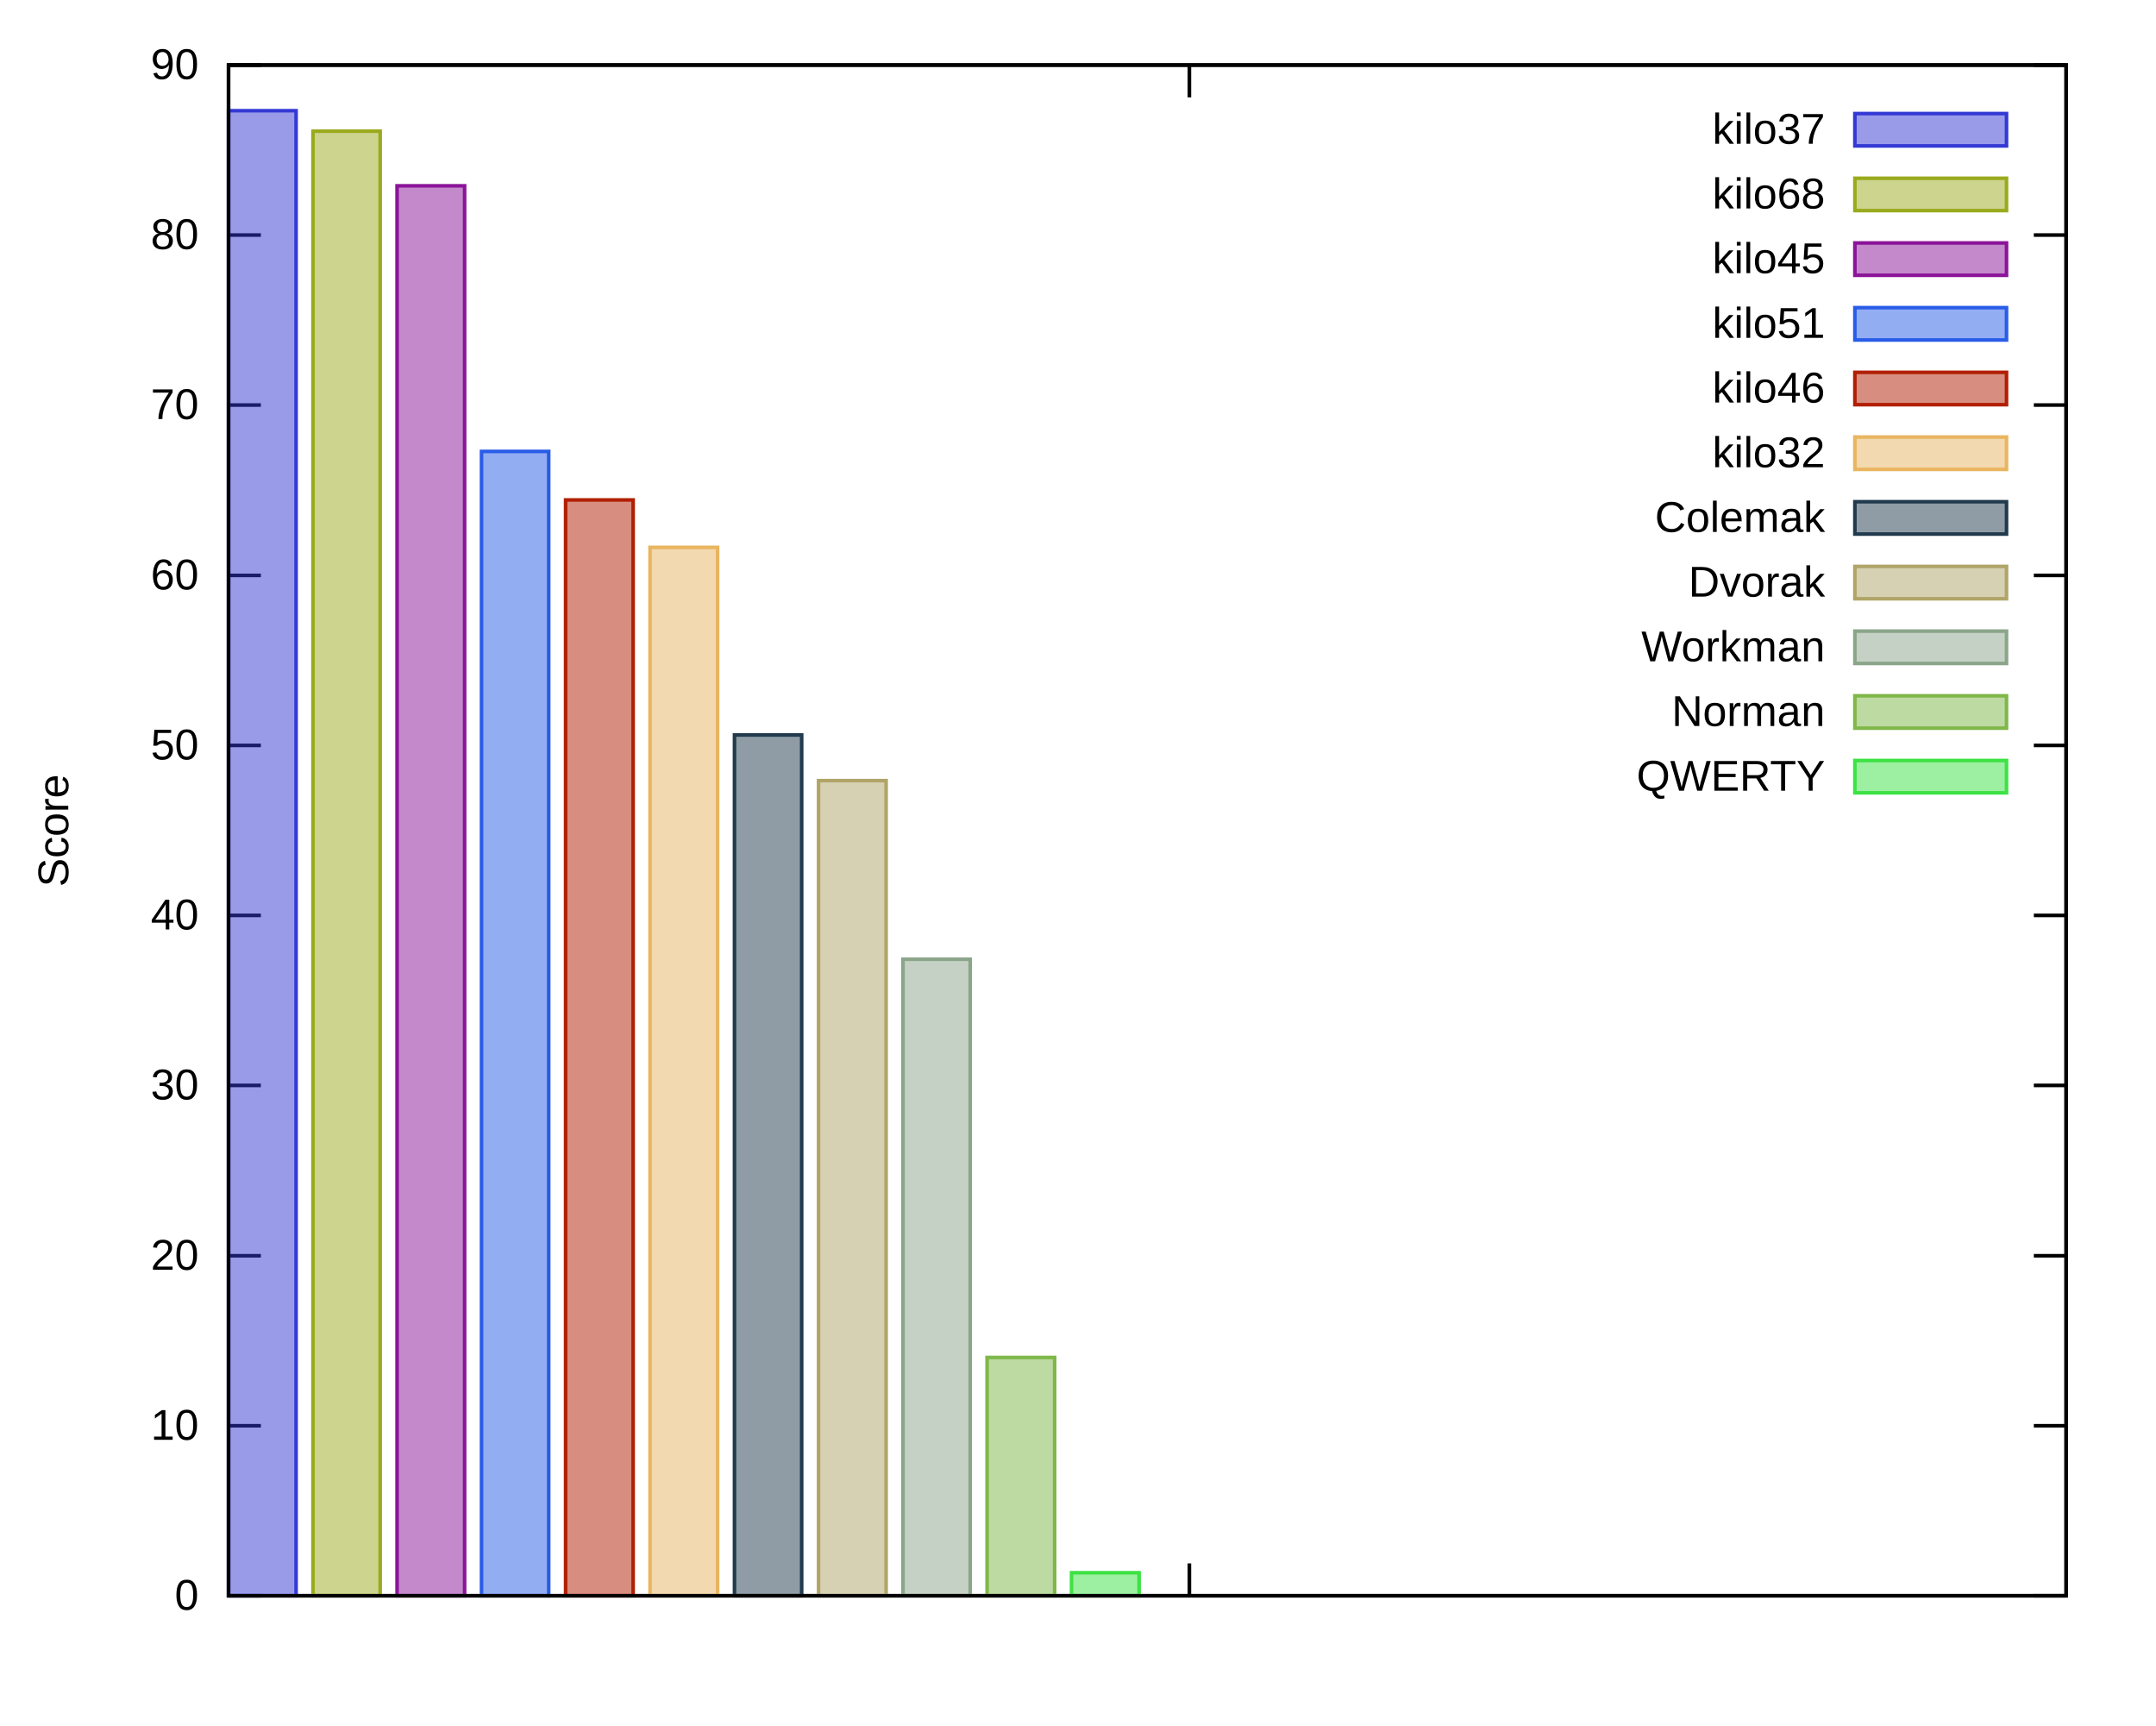
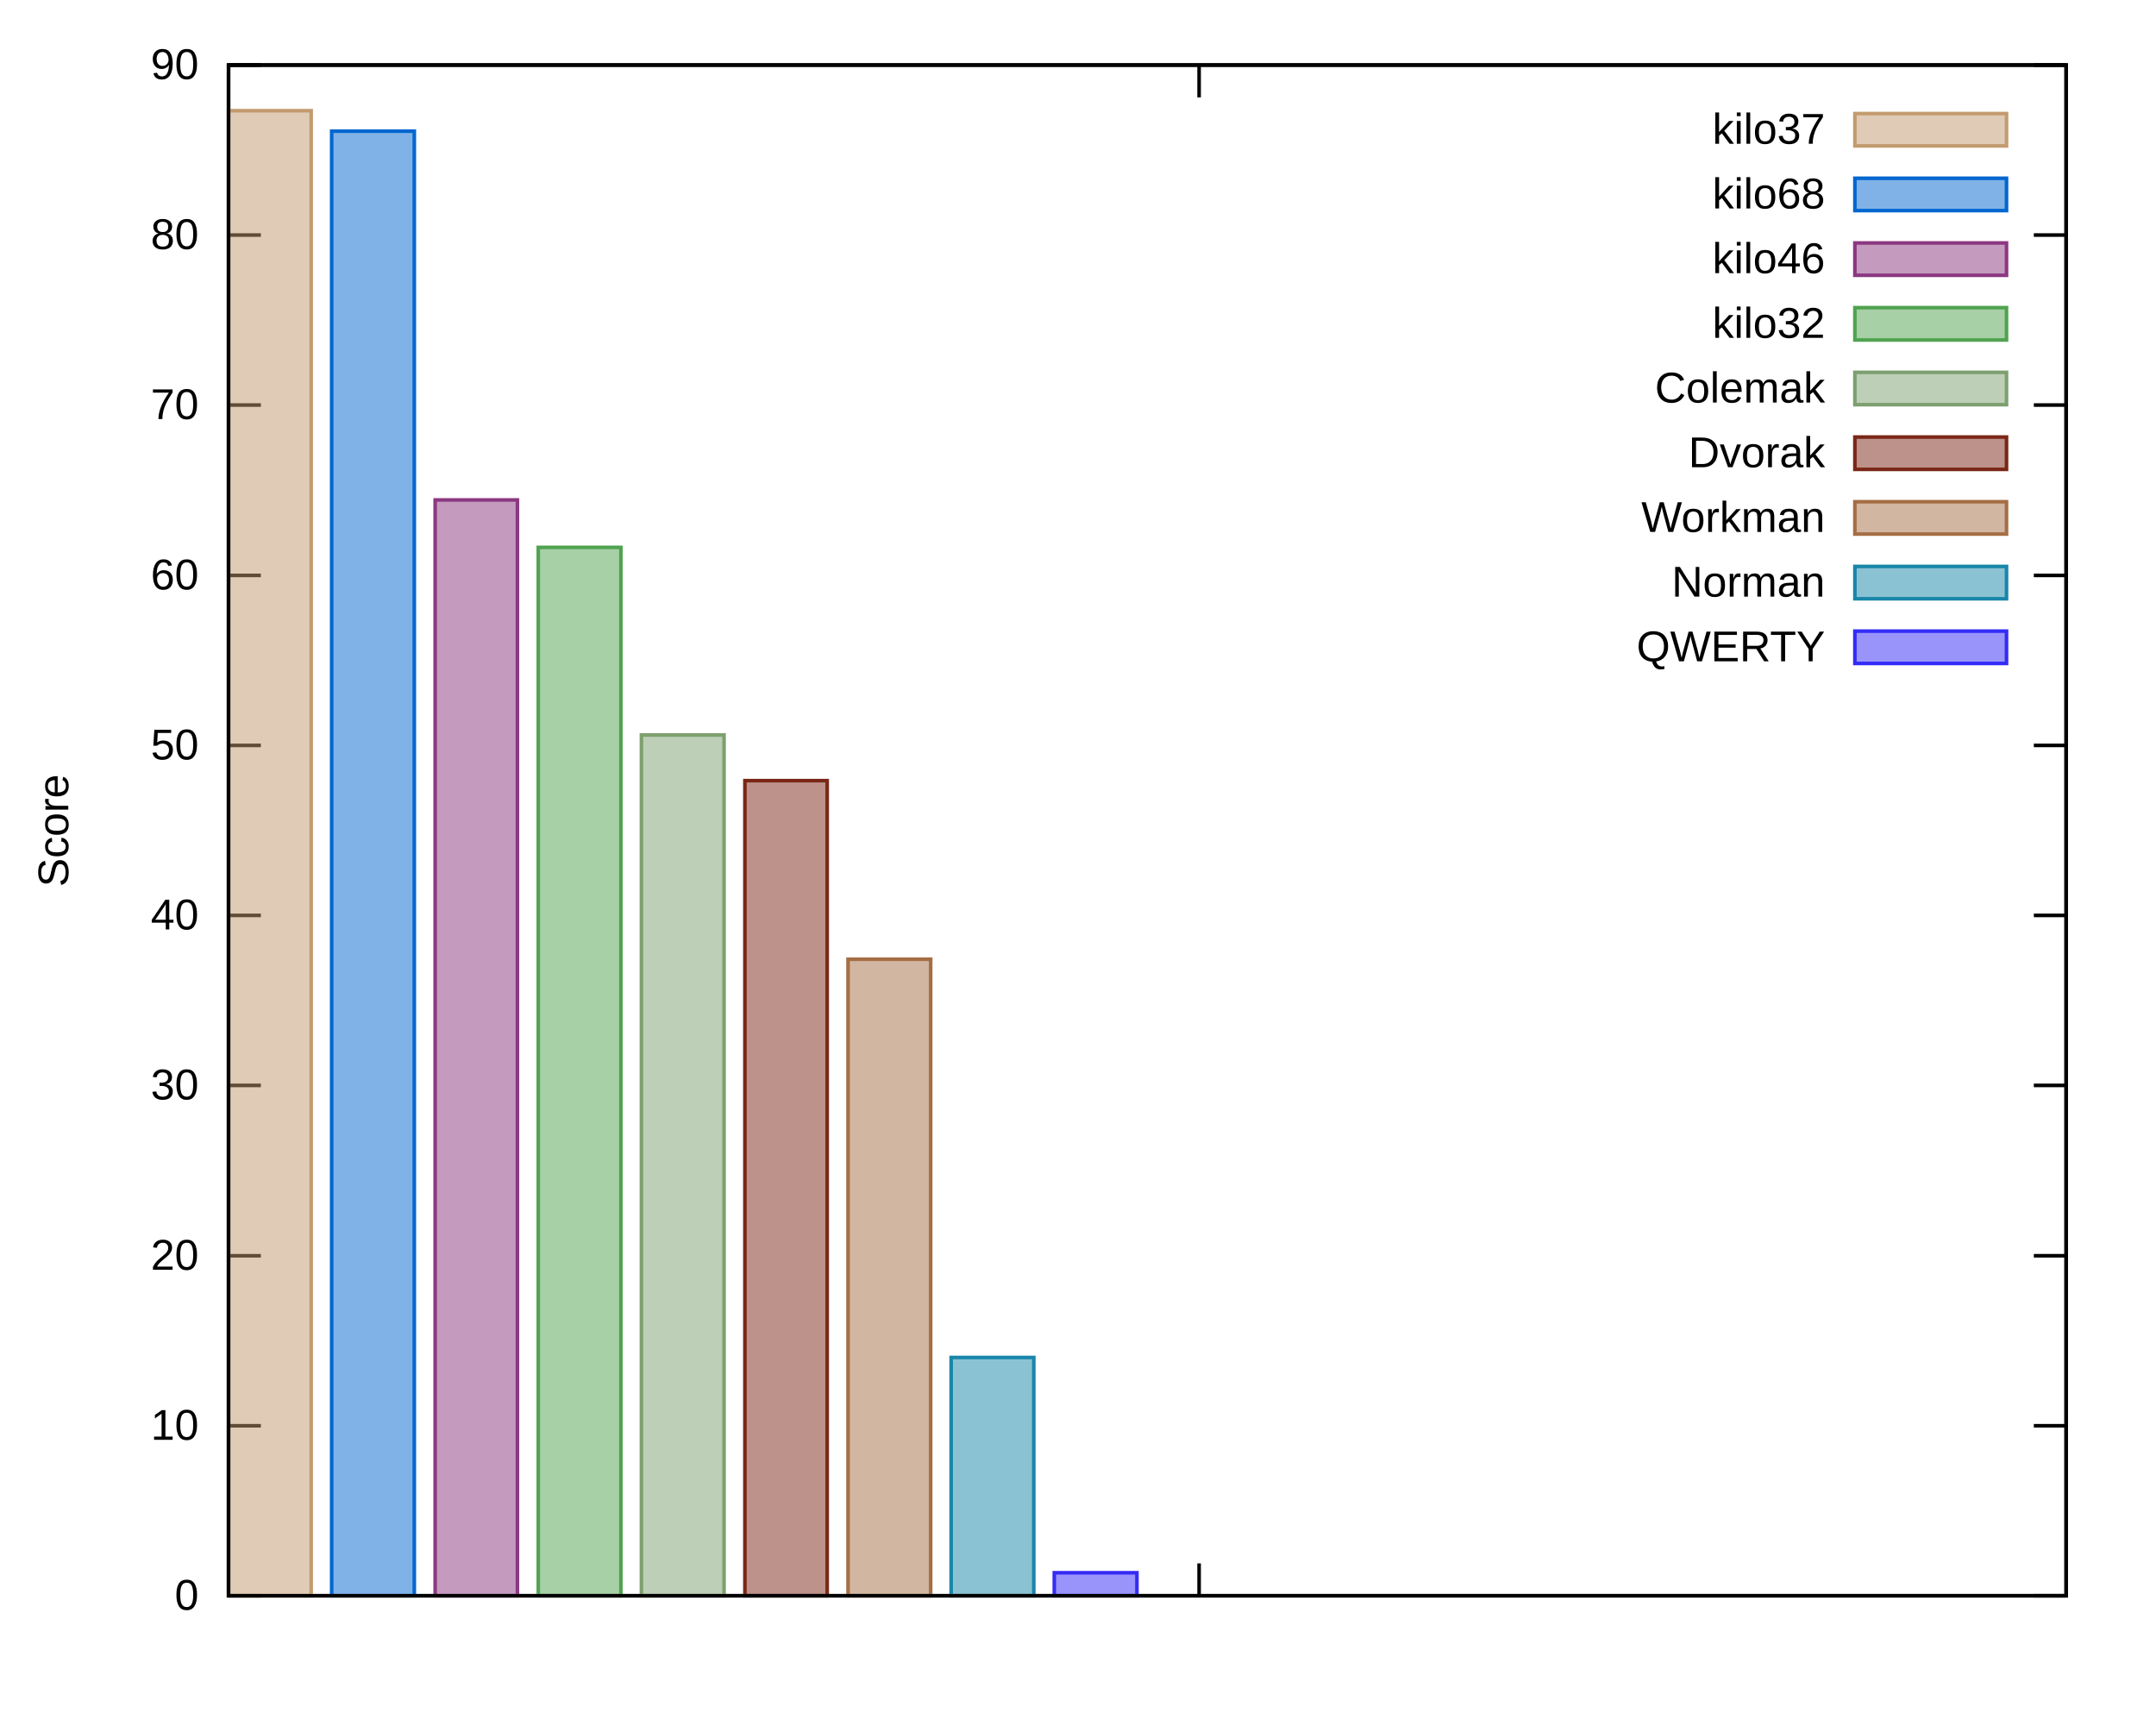
<svg xmlns="http://www.w3.org/2000/svg" xmlns:xlink="http://www.w3.org/1999/xlink" width="600" height="480" viewBox="0 0 600 480">
  <g id="gnuplot_canvas">
    <rect x="0" y="0" width="600" height="480" fill="none" />
    <defs>
      <circle id="gpDot" r="0.5" stroke-width="0.5" stroke="currentColor" />
      <path id="gpPt0" stroke-width="0.222" stroke="currentColor" d="M-1,0 h2 M0,-1 v2" />
      <path id="gpPt1" stroke-width="0.222" stroke="currentColor" d="M-1,-1 L1,1 M1,-1 L-1,1" />
      <path id="gpPt2" stroke-width="0.222" stroke="currentColor" d="M-1,0 L1,0 M0,-1 L0,1 M-1,-1 L1,1 M-1,1 L1,-1" />
      <rect id="gpPt3" stroke-width="0.222" stroke="currentColor" x="-1" y="-1" width="2" height="2" />
      <rect id="gpPt4" stroke-width="0.222" stroke="currentColor" fill="currentColor" x="-1" y="-1" width="2" height="2" />
      <circle id="gpPt5" stroke-width="0.222" stroke="currentColor" cx="0" cy="0" r="1" />
      <use xlink:href="#gpPt5" id="gpPt6" fill="currentColor" stroke="none" />
      <path id="gpPt7" stroke-width="0.222" stroke="currentColor" d="M0,-1.33 L-1.33,0.67 L1.33,0.67 z" />
      <use xlink:href="#gpPt7" id="gpPt8" fill="currentColor" stroke="none" />
      <use xlink:href="#gpPt7" id="gpPt9" stroke="currentColor" transform="rotate(180)" />
      <use xlink:href="#gpPt9" id="gpPt10" fill="currentColor" stroke="none" />
      <use xlink:href="#gpPt3" id="gpPt11" stroke="currentColor" transform="rotate(45)" />
      <use xlink:href="#gpPt11" id="gpPt12" fill="currentColor" stroke="none" />
      <path id="gpPt13" stroke-width="0.222" stroke="currentColor" d="M0,1.330 L1.265,0.411 L0.782,-1.067 L-0.782,-1.076 L-1.265,0.411 z" />
      <use xlink:href="#gpPt13" id="gpPt14" fill="currentColor" stroke="none" />
      <filter id="textbox" filterUnits="objectBoundingBox" x="0" y="0" height="1" width="1">
        <feFlood flood-color="white" flood-opacity="1" result="bgnd" />
        <feComposite in="SourceGraphic" in2="bgnd" operator="atop" />
      </filter>
      <filter id="greybox" filterUnits="objectBoundingBox" x="0" y="0" height="1" width="1">
        <feFlood flood-color="lightgrey" flood-opacity="1" result="grey" />
        <feComposite in="SourceGraphic" in2="grey" operator="atop" />
      </filter>
    </defs>
    <g fill="none" color="white" stroke="currentColor" stroke-width="1.00" stroke-linecap="butt" stroke-linejoin="miter">
</g>
    <g fill="none" color="black" stroke="currentColor" stroke-width="1.00" stroke-linecap="butt" stroke-linejoin="miter">
      <path stroke="black" d="M63.6,444.0 L72.6,444.0 M575.0,444.0 L566.0,444.0  " />
      <g transform="translate(55.3,447.9)" stroke="none" fill="black" font-family="Arial" font-size="12.00" text-anchor="end">
        <text>
          <tspan font-family="Arial"> 0</tspan>
        </text>
      </g>
    </g>
    <g fill="none" color="black" stroke="currentColor" stroke-width="1.00" stroke-linecap="butt" stroke-linejoin="miter">
      <path stroke="black" d="M63.6,396.7 L72.6,396.7 M575.0,396.7 L566.0,396.7  " />
      <g transform="translate(55.3,400.6)" stroke="none" fill="black" font-family="Arial" font-size="12.00" text-anchor="end">
        <text>
          <tspan font-family="Arial"> 10</tspan>
        </text>
      </g>
    </g>
    <g fill="none" color="black" stroke="currentColor" stroke-width="1.00" stroke-linecap="butt" stroke-linejoin="miter">
      <path stroke="black" d="M63.6,349.4 L72.6,349.4 M575.0,349.4 L566.0,349.4  " />
      <g transform="translate(55.3,353.3)" stroke="none" fill="black" font-family="Arial" font-size="12.00" text-anchor="end">
        <text>
          <tspan font-family="Arial"> 20</tspan>
        </text>
      </g>
    </g>
    <g fill="none" color="black" stroke="currentColor" stroke-width="1.00" stroke-linecap="butt" stroke-linejoin="miter">
      <path stroke="black" d="M63.6,302.0 L72.6,302.0 M575.0,302.0 L566.0,302.0  " />
      <g transform="translate(55.3,305.9)" stroke="none" fill="black" font-family="Arial" font-size="12.00" text-anchor="end">
        <text>
          <tspan font-family="Arial"> 30</tspan>
        </text>
      </g>
    </g>
    <g fill="none" color="black" stroke="currentColor" stroke-width="1.00" stroke-linecap="butt" stroke-linejoin="miter">
      <path stroke="black" d="M63.6,254.7 L72.6,254.7 M575.0,254.7 L566.0,254.7  " />
      <g transform="translate(55.3,258.6)" stroke="none" fill="black" font-family="Arial" font-size="12.00" text-anchor="end">
        <text>
          <tspan font-family="Arial"> 40</tspan>
        </text>
      </g>
    </g>
    <g fill="none" color="black" stroke="currentColor" stroke-width="1.00" stroke-linecap="butt" stroke-linejoin="miter">
      <path stroke="black" d="M63.6,207.4 L72.6,207.4 M575.0,207.4 L566.0,207.4  " />
      <g transform="translate(55.3,211.3)" stroke="none" fill="black" font-family="Arial" font-size="12.00" text-anchor="end">
        <text>
          <tspan font-family="Arial"> 50</tspan>
        </text>
      </g>
    </g>
    <g fill="none" color="black" stroke="currentColor" stroke-width="1.00" stroke-linecap="butt" stroke-linejoin="miter">
      <path stroke="black" d="M63.6,160.1 L72.6,160.1 M575.0,160.1 L566.0,160.1  " />
      <g transform="translate(55.3,164.0)" stroke="none" fill="black" font-family="Arial" font-size="12.00" text-anchor="end">
        <text>
          <tspan font-family="Arial"> 60</tspan>
        </text>
      </g>
    </g>
    <g fill="none" color="black" stroke="currentColor" stroke-width="1.00" stroke-linecap="butt" stroke-linejoin="miter">
      <path stroke="black" d="M63.6,112.7 L72.6,112.7 M575.0,112.7 L566.0,112.7  " />
      <g transform="translate(55.3,116.6)" stroke="none" fill="black" font-family="Arial" font-size="12.00" text-anchor="end">
        <text>
          <tspan font-family="Arial"> 70</tspan>
        </text>
      </g>
    </g>
    <g fill="none" color="black" stroke="currentColor" stroke-width="1.00" stroke-linecap="butt" stroke-linejoin="miter">
      <path stroke="black" d="M63.6,65.4 L72.6,65.4 M575.0,65.4 L566.0,65.4  " />
      <g transform="translate(55.3,69.3)" stroke="none" fill="black" font-family="Arial" font-size="12.00" text-anchor="end">
        <text>
          <tspan font-family="Arial"> 80</tspan>
        </text>
      </g>
    </g>
    <g fill="none" color="black" stroke="currentColor" stroke-width="1.00" stroke-linecap="butt" stroke-linejoin="miter">
      <path stroke="black" d="M63.6,18.1 L72.6,18.1 M575.0,18.1 L566.0,18.1  " />
      <g transform="translate(55.3,22.0)" stroke="none" fill="black" font-family="Arial" font-size="12.00" text-anchor="end">
        <text>
          <tspan font-family="Arial"> 90</tspan>
        </text>
      </g>
    </g>
    <g fill="none" color="black" stroke="currentColor" stroke-width="1.00" stroke-linecap="butt" stroke-linejoin="miter">
-       <path stroke="black" d="M331.0,444.0 L331.0,435.0 M331.0,18.1 L331.0,27.1  " />
-       <g transform="translate(331.0,465.9)" stroke="none" fill="black" font-family="Arial" font-size="12.00" text-anchor="middle">
+       <path stroke="black" d="M333.7,444.0 L333.7,435.0 M333.7,18.1 L333.7,27.1  " />
+       <g transform="translate(333.7,465.9)" stroke="none" fill="black" font-family="Arial" font-size="12.00" text-anchor="middle">
        <text />
      </g>
    </g>
    <g fill="none" color="black" stroke="currentColor" stroke-width="1.00" stroke-linecap="butt" stroke-linejoin="miter">
</g>
    <g fill="none" color="black" stroke="currentColor" stroke-width="1.00" stroke-linecap="butt" stroke-linejoin="miter">
      <path stroke="black" d="M63.6,18.1 L63.6,444.0 L575.0,444.0 L575.0,18.1 L63.6,18.1 Z  " />
    </g>
    <g fill="none" color="black" stroke="currentColor" stroke-width="1.00" stroke-linecap="butt" stroke-linejoin="miter">
      <g transform="translate(19.0,231.1) rotate(270)" stroke="none" fill="black" font-family="Arial" font-size="12.00" text-anchor="middle">
        <text>
          <tspan font-family="Arial">Score</tspan>
        </text>
      </g>
    </g>
    <g fill="none" color="black" stroke="currentColor" stroke-width="1.00" stroke-linecap="butt" stroke-linejoin="miter">
</g>
    <g id="gnuplot_plot_1">
      <g fill="none" color="black" stroke="currentColor" stroke-width="1.00" stroke-linecap="butt" stroke-linejoin="miter">
        <g transform="translate(507.9,40.0)" stroke="none" fill="black" font-family="Arial" font-size="12.00" text-anchor="end">
          <text>
            <tspan font-family="Arial">kilo37</tspan>
          </text>
        </g>
      </g>
      <g fill="none" color="black" stroke="currentColor" stroke-width="1.00" stroke-linecap="butt" stroke-linejoin="miter">
        <g stroke="none" shape-rendering="crispEdges">
-           <polygon fill="rgb( 52,  57, 212)" fill-opacity="0.5" points="516.2,40.6 558.4,40.6 558.4,31.6 516.2,31.6 " />
-         </g>
-         <path stroke="rgb( 52,  57, 212)" d="M516.2,40.6 L558.4,40.6 L558.4,31.6 L516.2,31.6 L516.2,40.6 Z  " />
-       </g>
-       <g fill="none" color="black" stroke="currentColor" stroke-width="1.00" stroke-linecap="butt" stroke-linejoin="miter">
-         <g stroke="none" shape-rendering="crispEdges">
-           <polygon fill="rgb( 52,  57, 212)" fill-opacity="0.5" points="63.6,444.0 82.5,444.0 82.5,30.7 63.6,30.7 " />
-         </g>
-         <path stroke="rgb( 52,  57, 212)" d="M63.6,444.0 L63.6,30.8 L82.4,30.8 L82.4,444.0 L63.6,444.0 Z  " />
+           <polygon fill="rgb(195, 155, 111)" fill-opacity="0.5" points="516.2,40.6 558.4,40.6 558.4,31.6 516.2,31.6 " />
+         </g>
+         <path stroke="rgb(195, 155, 111)" d="M516.2,40.6 L558.4,40.6 L558.4,31.6 L516.2,31.6 L516.2,40.6 Z  " />
+       </g>
+       <g fill="none" color="black" stroke="currentColor" stroke-width="1.00" stroke-linecap="butt" stroke-linejoin="miter">
+         <g stroke="none" shape-rendering="crispEdges">
+           <polygon fill="rgb(195, 155, 111)" fill-opacity="0.5" points="63.6,444.0 86.7,444.0 86.7,30.7 63.6,30.7 " />
+         </g>
+         <path stroke="rgb(195, 155, 111)" d="M63.6,444.0 L63.6,30.8 L86.6,30.8 L86.6,444.0 L63.6,444.0 Z  " />
      </g>
    </g>
    <g id="gnuplot_plot_2">
      <g fill="none" color="black" stroke="currentColor" stroke-width="1.00" stroke-linecap="butt" stroke-linejoin="miter">
        <g transform="translate(507.9,58.0)" stroke="none" fill="black" font-family="Arial" font-size="12.00" text-anchor="end">
          <text>
            <tspan font-family="Arial">kilo68</tspan>
          </text>
        </g>
      </g>
      <g fill="none" color="black" stroke="currentColor" stroke-width="1.00" stroke-linecap="butt" stroke-linejoin="miter">
        <g stroke="none" shape-rendering="crispEdges">
-           <polygon fill="rgb(154, 170,  30)" fill-opacity="0.5" points="516.2,58.6 558.4,58.6 558.4,49.6 516.2,49.6 " />
-         </g>
-         <path stroke="rgb(154, 170,  30)" d="M516.2,58.6 L558.4,58.6 L558.4,49.6 L516.2,49.6 L516.2,58.6 Z  " />
-       </g>
-       <g fill="none" color="black" stroke="currentColor" stroke-width="1.00" stroke-linecap="butt" stroke-linejoin="miter">
-         <g stroke="none" shape-rendering="crispEdges">
-           <polygon fill="rgb(154, 170,  30)" fill-opacity="0.5" points="87.1,444.0 105.9,444.0 105.9,36.4 87.1,36.4 " />
-         </g>
-         <path stroke="rgb(154, 170,  30)" d="M87.1,444.0 L87.1,36.5 L105.8,36.5 L105.8,444.0 L87.1,444.0 Z  " />
+           <polygon fill="rgb(  2, 102, 208)" fill-opacity="0.5" points="516.2,58.6 558.4,58.6 558.4,49.6 516.2,49.6 " />
+         </g>
+         <path stroke="rgb(  2, 102, 208)" d="M516.2,58.6 L558.4,58.6 L558.4,49.6 L516.2,49.6 L516.2,58.6 Z  " />
+       </g>
+       <g fill="none" color="black" stroke="currentColor" stroke-width="1.00" stroke-linecap="butt" stroke-linejoin="miter">
+         <g stroke="none" shape-rendering="crispEdges">
+           <polygon fill="rgb(  2, 102, 208)" fill-opacity="0.5" points="92.3,444.0 115.4,444.0 115.4,36.4 92.3,36.4 " />
+         </g>
+         <path stroke="rgb(  2, 102, 208)" d="M92.3,444.0 L92.3,36.5 L115.3,36.5 L115.3,444.0 L92.3,444.0 Z  " />
      </g>
    </g>
    <g id="gnuplot_plot_3">
      <g fill="none" color="black" stroke="currentColor" stroke-width="1.00" stroke-linecap="butt" stroke-linejoin="miter">
        <g transform="translate(507.9,76.0)" stroke="none" fill="black" font-family="Arial" font-size="12.00" text-anchor="end">
          <text>
-             <tspan font-family="Arial">kilo45</tspan>
-           </text>
-         </g>
-       </g>
-       <g fill="none" color="black" stroke="currentColor" stroke-width="1.00" stroke-linecap="butt" stroke-linejoin="miter">
-         <g stroke="none" shape-rendering="crispEdges">
-           <polygon fill="rgb(139,  20, 153)" fill-opacity="0.5" points="516.2,76.6 558.4,76.6 558.4,67.6 516.2,67.6 " />
-         </g>
-         <path stroke="rgb(139,  20, 153)" d="M516.2,76.6 L558.4,76.6 L558.4,67.6 L516.2,67.6 L516.2,76.6 Z  " />
-       </g>
-       <g fill="none" color="black" stroke="currentColor" stroke-width="1.00" stroke-linecap="butt" stroke-linejoin="miter">
-         <g stroke="none" shape-rendering="crispEdges">
-           <polygon fill="rgb(139,  20, 153)" fill-opacity="0.5" points="110.5,444.0 129.4,444.0 129.4,51.6 110.5,51.6 " />
-         </g>
-         <path stroke="rgb(139,  20, 153)" d="M110.5,444.0 L110.5,51.7 L129.3,51.7 L129.3,444.0 L110.5,444.0 Z  " />
+             <tspan font-family="Arial">kilo46</tspan>
+           </text>
+         </g>
+       </g>
+       <g fill="none" color="black" stroke="currentColor" stroke-width="1.00" stroke-linecap="butt" stroke-linejoin="miter">
+         <g stroke="none" shape-rendering="crispEdges">
+           <polygon fill="rgb(139,  56, 129)" fill-opacity="0.5" points="516.2,76.6 558.4,76.6 558.4,67.6 516.2,67.6 " />
+         </g>
+         <path stroke="rgb(139,  56, 129)" d="M516.2,76.6 L558.4,76.6 L558.4,67.6 L516.2,67.6 L516.2,76.6 Z  " />
+       </g>
+       <g fill="none" color="black" stroke="currentColor" stroke-width="1.00" stroke-linecap="butt" stroke-linejoin="miter">
+         <g stroke="none" shape-rendering="crispEdges">
+           <polygon fill="rgb(139,  56, 129)" fill-opacity="0.5" points="121.1,444.0 144.1,444.0 144.1,139.0 121.1,139.0 " />
+         </g>
+         <path stroke="rgb(139,  56, 129)" d="M121.1,444.0 L121.1,139.1 L144.0,139.1 L144.0,444.0 L121.1,444.0 Z  " />
      </g>
    </g>
    <g id="gnuplot_plot_4">
      <g fill="none" color="black" stroke="currentColor" stroke-width="1.00" stroke-linecap="butt" stroke-linejoin="miter">
        <g transform="translate(507.9,94.0)" stroke="none" fill="black" font-family="Arial" font-size="12.00" text-anchor="end">
          <text>
-             <tspan font-family="Arial">kilo51</tspan>
-           </text>
-         </g>
-       </g>
-       <g fill="none" color="black" stroke="currentColor" stroke-width="1.00" stroke-linecap="butt" stroke-linejoin="miter">
-         <g stroke="none" shape-rendering="crispEdges">
-           <polygon fill="rgb( 41,  93, 232)" fill-opacity="0.5" points="516.2,94.6 558.4,94.6 558.4,85.6 516.2,85.6 " />
-         </g>
-         <path stroke="rgb( 41,  93, 232)" d="M516.2,94.6 L558.4,94.6 L558.4,85.6 L516.2,85.6 L516.2,94.6 Z  " />
-       </g>
-       <g fill="none" color="black" stroke="currentColor" stroke-width="1.00" stroke-linecap="butt" stroke-linejoin="miter">
-         <g stroke="none" shape-rendering="crispEdges">
-           <polygon fill="rgb( 41,  93, 232)" fill-opacity="0.5" points="134.0,444.0 152.8,444.0 152.8,125.5 134.0,125.5 " />
-         </g>
-         <path stroke="rgb( 41,  93, 232)" d="M134.0,444.0 L134.0,125.6 L152.7,125.6 L152.7,444.0 L134.0,444.0 Z  " />
+             <tspan font-family="Arial">kilo32</tspan>
+           </text>
+         </g>
+       </g>
+       <g fill="none" color="black" stroke="currentColor" stroke-width="1.00" stroke-linecap="butt" stroke-linejoin="miter">
+         <g stroke="none" shape-rendering="crispEdges">
+           <polygon fill="rgb( 80, 163,  80)" fill-opacity="0.5" points="516.2,94.6 558.4,94.6 558.4,85.6 516.2,85.6 " />
+         </g>
+         <path stroke="rgb( 80, 163,  80)" d="M516.2,94.6 L558.4,94.6 L558.4,85.6 L516.2,85.6 L516.2,94.6 Z  " />
+       </g>
+       <g fill="none" color="black" stroke="currentColor" stroke-width="1.00" stroke-linecap="butt" stroke-linejoin="miter">
+         <g stroke="none" shape-rendering="crispEdges">
+           <polygon fill="rgb( 80, 163,  80)" fill-opacity="0.5" points="149.8,444.0 172.9,444.0 172.9,152.2 149.8,152.2 " />
+         </g>
+         <path stroke="rgb( 80, 163,  80)" d="M149.8,444.0 L149.8,152.3 L172.8,152.3 L172.8,444.0 L149.8,444.0 Z  " />
      </g>
    </g>
    <g id="gnuplot_plot_5">
      <g fill="none" color="black" stroke="currentColor" stroke-width="1.00" stroke-linecap="butt" stroke-linejoin="miter">
        <g transform="translate(507.9,112.0)" stroke="none" fill="black" font-family="Arial" font-size="12.00" text-anchor="end">
          <text>
-             <tspan font-family="Arial">kilo46</tspan>
-           </text>
-         </g>
-       </g>
-       <g fill="none" color="black" stroke="currentColor" stroke-width="1.00" stroke-linecap="butt" stroke-linejoin="miter">
-         <g stroke="none" shape-rendering="crispEdges">
-           <polygon fill="rgb(177,  31,   3)" fill-opacity="0.5" points="516.2,112.6 558.4,112.6 558.4,103.6 516.2,103.6 " />
-         </g>
-         <path stroke="rgb(177,  31,   3)" d="M516.2,112.6 L558.4,112.6 L558.4,103.6 L516.2,103.6 L516.2,112.6 Z  " />
-       </g>
-       <g fill="none" color="black" stroke="currentColor" stroke-width="1.00" stroke-linecap="butt" stroke-linejoin="miter">
-         <g stroke="none" shape-rendering="crispEdges">
-           <polygon fill="rgb(177,  31,   3)" fill-opacity="0.5" points="157.4,444.0 176.3,444.0 176.3,139.0 157.4,139.0 " />
-         </g>
-         <path stroke="rgb(177,  31,   3)" d="M157.4,444.0 L157.4,139.1 L176.2,139.1 L176.2,444.0 L157.4,444.0 Z  " />
+             <tspan font-family="Arial">Colemak</tspan>
+           </text>
+         </g>
+       </g>
+       <g fill="none" color="black" stroke="currentColor" stroke-width="1.00" stroke-linecap="butt" stroke-linejoin="miter">
+         <g stroke="none" shape-rendering="crispEdges">
+           <polygon fill="rgb(125, 160, 111)" fill-opacity="0.5" points="516.2,112.6 558.4,112.6 558.4,103.6 516.2,103.6 " />
+         </g>
+         <path stroke="rgb(125, 160, 111)" d="M516.2,112.6 L558.4,112.6 L558.4,103.6 L516.2,103.6 L516.2,112.6 Z  " />
+       </g>
+       <g fill="none" color="black" stroke="currentColor" stroke-width="1.00" stroke-linecap="butt" stroke-linejoin="miter">
+         <g stroke="none" shape-rendering="crispEdges">
+           <polygon fill="rgb(125, 160, 111)" fill-opacity="0.5" points="178.5,444.0 201.6,444.0 201.6,204.4 178.5,204.4 " />
+         </g>
+         <path stroke="rgb(125, 160, 111)" d="M178.5,444.0 L178.5,204.5 L201.5,204.5 L201.5,444.0 L178.5,444.0 Z  " />
      </g>
    </g>
    <g id="gnuplot_plot_6">
      <g fill="none" color="black" stroke="currentColor" stroke-width="1.00" stroke-linecap="butt" stroke-linejoin="miter">
        <g transform="translate(507.9,130.0)" stroke="none" fill="black" font-family="Arial" font-size="12.00" text-anchor="end">
          <text>
-             <tspan font-family="Arial">kilo32</tspan>
-           </text>
-         </g>
-       </g>
-       <g fill="none" color="black" stroke="currentColor" stroke-width="1.00" stroke-linecap="butt" stroke-linejoin="miter">
-         <g stroke="none" shape-rendering="crispEdges">
-           <polygon fill="rgb(233, 181,  96)" fill-opacity="0.5" points="516.2,130.6 558.4,130.6 558.4,121.6 516.2,121.6 " />
-         </g>
-         <path stroke="rgb(233, 181,  96)" d="M516.2,130.6 L558.4,130.6 L558.4,121.6 L516.2,121.6 L516.2,130.6 Z  " />
-       </g>
-       <g fill="none" color="black" stroke="currentColor" stroke-width="1.00" stroke-linecap="butt" stroke-linejoin="miter">
-         <g stroke="none" shape-rendering="crispEdges">
-           <polygon fill="rgb(233, 181,  96)" fill-opacity="0.5" points="180.9,444.0 199.8,444.0 199.8,152.2 180.9,152.2 " />
-         </g>
-         <path stroke="rgb(233, 181,  96)" d="M180.9,444.0 L180.9,152.3 L199.7,152.3 L199.7,444.0 L180.9,444.0 Z  " />
+             <tspan font-family="Arial">Dvorak</tspan>
+           </text>
+         </g>
+       </g>
+       <g fill="none" color="black" stroke="currentColor" stroke-width="1.00" stroke-linecap="butt" stroke-linejoin="miter">
+         <g stroke="none" shape-rendering="crispEdges">
+           <polygon fill="rgb(122,  39,  23)" fill-opacity="0.5" points="516.2,130.6 558.4,130.6 558.4,121.6 516.2,121.6 " />
+         </g>
+         <path stroke="rgb(122,  39,  23)" d="M516.2,130.6 L558.4,130.6 L558.4,121.6 L516.2,121.6 L516.2,130.6 Z  " />
+       </g>
+       <g fill="none" color="black" stroke="currentColor" stroke-width="1.00" stroke-linecap="butt" stroke-linejoin="miter">
+         <g stroke="none" shape-rendering="crispEdges">
+           <polygon fill="rgb(122,  39,  23)" fill-opacity="0.5" points="207.3,444.0 230.3,444.0 230.3,217.1 207.3,217.1 " />
+         </g>
+         <path stroke="rgb(122,  39,  23)" d="M207.3,444.0 L207.3,217.2 L230.2,217.2 L230.2,444.0 L207.3,444.0 Z  " />
      </g>
    </g>
    <g id="gnuplot_plot_7">
      <g fill="none" color="black" stroke="currentColor" stroke-width="1.00" stroke-linecap="butt" stroke-linejoin="miter">
        <g transform="translate(507.9,148.0)" stroke="none" fill="black" font-family="Arial" font-size="12.00" text-anchor="end">
          <text>
-             <tspan font-family="Arial">Colemak</tspan>
-           </text>
-         </g>
-       </g>
-       <g fill="none" color="black" stroke="currentColor" stroke-width="1.00" stroke-linecap="butt" stroke-linejoin="miter">
-         <g stroke="none" shape-rendering="crispEdges">
-           <polygon fill="rgb( 33,  58,  77)" fill-opacity="0.5" points="516.2,148.6 558.4,148.6 558.4,139.6 516.2,139.6 " />
-         </g>
-         <path stroke="rgb( 33,  58,  77)" d="M516.2,148.6 L558.4,148.6 L558.4,139.6 L516.2,139.6 L516.2,148.6 Z  " />
-       </g>
-       <g fill="none" color="black" stroke="currentColor" stroke-width="1.00" stroke-linecap="butt" stroke-linejoin="miter">
-         <g stroke="none" shape-rendering="crispEdges">
-           <polygon fill="rgb( 33,  58,  77)" fill-opacity="0.5" points="204.4,444.0 223.2,444.0 223.2,204.4 204.4,204.4 " />
-         </g>
-         <path stroke="rgb( 33,  58,  77)" d="M204.4,444.0 L204.4,204.5 L223.1,204.5 L223.1,444.0 L204.4,444.0 Z  " />
+             <tspan font-family="Arial">Workman</tspan>
+           </text>
+         </g>
+       </g>
+       <g fill="none" color="black" stroke="currentColor" stroke-width="1.00" stroke-linecap="butt" stroke-linejoin="miter">
+         <g stroke="none" shape-rendering="crispEdges">
+           <polygon fill="rgb(165, 110,  68)" fill-opacity="0.5" points="516.2,148.6 558.4,148.6 558.4,139.6 516.2,139.6 " />
+         </g>
+         <path stroke="rgb(165, 110,  68)" d="M516.2,148.6 L558.4,148.6 L558.4,139.6 L516.2,139.6 L516.2,148.6 Z  " />
+       </g>
+       <g fill="none" color="black" stroke="currentColor" stroke-width="1.00" stroke-linecap="butt" stroke-linejoin="miter">
+         <g stroke="none" shape-rendering="crispEdges">
+           <polygon fill="rgb(165, 110,  68)" fill-opacity="0.5" points="236.0,444.0 259.1,444.0 259.1,266.8 236.0,266.8 " />
+         </g>
+         <path stroke="rgb(165, 110,  68)" d="M236.0,444.0 L236.0,266.9 L259.0,266.9 L259.0,444.0 L236.0,444.0 Z  " />
      </g>
    </g>
    <g id="gnuplot_plot_8">
      <g fill="none" color="black" stroke="currentColor" stroke-width="1.00" stroke-linecap="butt" stroke-linejoin="miter">
        <g transform="translate(507.9,166.0)" stroke="none" fill="black" font-family="Arial" font-size="12.00" text-anchor="end">
          <text>
-             <tspan font-family="Arial">Dvorak</tspan>
-           </text>
-         </g>
-       </g>
-       <g fill="none" color="black" stroke="currentColor" stroke-width="1.00" stroke-linecap="butt" stroke-linejoin="miter">
-         <g stroke="none" shape-rendering="crispEdges">
-           <polygon fill="rgb(176, 164, 104)" fill-opacity="0.5" points="516.2,166.6 558.4,166.6 558.4,157.6 516.2,157.6 " />
-         </g>
-         <path stroke="rgb(176, 164, 104)" d="M516.2,166.6 L558.4,166.6 L558.4,157.6 L516.2,157.6 L516.2,166.6 Z  " />
-       </g>
-       <g fill="none" color="black" stroke="currentColor" stroke-width="1.00" stroke-linecap="butt" stroke-linejoin="miter">
-         <g stroke="none" shape-rendering="crispEdges">
-           <polygon fill="rgb(176, 164, 104)" fill-opacity="0.5" points="227.8,444.0 246.7,444.0 246.7,217.1 227.8,217.1 " />
-         </g>
-         <path stroke="rgb(176, 164, 104)" d="M227.8,444.0 L227.8,217.2 L246.6,217.2 L246.6,444.0 L227.8,444.0 Z  " />
+             <tspan font-family="Arial">Norman</tspan>
+           </text>
+         </g>
+       </g>
+       <g fill="none" color="black" stroke="currentColor" stroke-width="1.00" stroke-linecap="butt" stroke-linejoin="miter">
+         <g stroke="none" shape-rendering="crispEdges">
+           <polygon fill="rgb( 25, 134, 169)" fill-opacity="0.5" points="516.2,166.6 558.4,166.6 558.4,157.6 516.2,157.6 " />
+         </g>
+         <path stroke="rgb( 25, 134, 169)" d="M516.2,166.6 L558.4,166.6 L558.4,157.6 L516.2,157.6 L516.2,166.6 Z  " />
+       </g>
+       <g fill="none" color="black" stroke="currentColor" stroke-width="1.00" stroke-linecap="butt" stroke-linejoin="miter">
+         <g stroke="none" shape-rendering="crispEdges">
+           <polygon fill="rgb( 25, 134, 169)" fill-opacity="0.5" points="264.7,444.0 287.8,444.0 287.8,377.6 264.7,377.6 " />
+         </g>
+         <path stroke="rgb( 25, 134, 169)" d="M264.7,444.0 L264.7,377.7 L287.7,377.7 L287.7,444.0 L264.7,444.0 Z  " />
      </g>
    </g>
    <g id="gnuplot_plot_9">
      <g fill="none" color="black" stroke="currentColor" stroke-width="1.00" stroke-linecap="butt" stroke-linejoin="miter">
        <g transform="translate(507.9,184.0)" stroke="none" fill="black" font-family="Arial" font-size="12.00" text-anchor="end">
          <text>
-             <tspan font-family="Arial">Workman</tspan>
-           </text>
-         </g>
-       </g>
-       <g fill="none" color="black" stroke="currentColor" stroke-width="1.00" stroke-linecap="butt" stroke-linejoin="miter">
-         <g stroke="none" shape-rendering="crispEdges">
-           <polygon fill="rgb(139, 165, 138)" fill-opacity="0.5" points="516.2,184.6 558.4,184.6 558.4,175.6 516.2,175.6 " />
-         </g>
-         <path stroke="rgb(139, 165, 138)" d="M516.2,184.6 L558.4,184.6 L558.4,175.6 L516.2,175.6 L516.2,184.6 Z  " />
-       </g>
-       <g fill="none" color="black" stroke="currentColor" stroke-width="1.00" stroke-linecap="butt" stroke-linejoin="miter">
-         <g stroke="none" shape-rendering="crispEdges">
-           <polygon fill="rgb(139, 165, 138)" fill-opacity="0.5" points="251.3,444.0 270.1,444.0 270.1,266.8 251.3,266.8 " />
-         </g>
-         <path stroke="rgb(139, 165, 138)" d="M251.3,444.0 L251.3,266.9 L270.0,266.9 L270.0,444.0 L251.3,444.0 Z  " />
+             <tspan font-family="Arial">QWERTY</tspan>
+           </text>
+         </g>
+       </g>
+       <g fill="none" color="black" stroke="currentColor" stroke-width="1.00" stroke-linecap="butt" stroke-linejoin="miter">
+         <g stroke="none" shape-rendering="crispEdges">
+           <polygon fill="rgb( 52,  43, 246)" fill-opacity="0.5" points="516.2,184.6 558.4,184.6 558.4,175.6 516.2,175.6 " />
+         </g>
+         <path stroke="rgb( 52,  43, 246)" d="M516.2,184.6 L558.4,184.6 L558.4,175.6 L516.2,175.6 L516.2,184.6 Z  " />
+       </g>
+       <g fill="none" color="black" stroke="currentColor" stroke-width="1.00" stroke-linecap="butt" stroke-linejoin="miter">
+         <g stroke="none" shape-rendering="crispEdges">
+           <polygon fill="rgb( 52,  43, 246)" fill-opacity="0.5" points="293.4,444.0 316.5,444.0 316.5,437.5 293.4,437.5 " />
+         </g>
+         <path stroke="rgb( 52,  43, 246)" d="M293.4,444.0 L293.4,437.6 L316.4,437.6 L316.4,444.0 L293.4,444.0 Z  " />
      </g>
    </g>
    <g id="gnuplot_plot_10">
-       <g fill="none" color="black" stroke="currentColor" stroke-width="1.00" stroke-linecap="butt" stroke-linejoin="miter">
-         <g transform="translate(507.9,202.0)" stroke="none" fill="black" font-family="Arial" font-size="12.00" text-anchor="end">
-           <text>
-             <tspan font-family="Arial">Norman</tspan>
-           </text>
-         </g>
-       </g>
-       <g fill="none" color="black" stroke="currentColor" stroke-width="1.00" stroke-linecap="butt" stroke-linejoin="miter">
-         <g stroke="none" shape-rendering="crispEdges">
-           <polygon fill="rgb(127, 183,  73)" fill-opacity="0.5" points="516.2,202.6 558.4,202.6 558.4,193.6 516.2,193.6 " />
-         </g>
-         <path stroke="rgb(127, 183,  73)" d="M516.2,202.6 L558.4,202.6 L558.4,193.6 L516.2,193.6 L516.2,202.6 Z  " />
-       </g>
-       <g fill="none" color="black" stroke="currentColor" stroke-width="1.00" stroke-linecap="butt" stroke-linejoin="miter">
-         <g stroke="none" shape-rendering="crispEdges">
-           <polygon fill="rgb(127, 183,  73)" fill-opacity="0.5" points="274.7,444.0 293.6,444.0 293.6,377.6 274.7,377.6 " />
-         </g>
-         <path stroke="rgb(127, 183,  73)" d="M274.7,444.0 L274.7,377.7 L293.5,377.7 L293.5,444.0 L274.7,444.0 Z  " />
-       </g>
-     </g>
-     <g id="gnuplot_plot_11">
-       <g fill="none" color="black" stroke="currentColor" stroke-width="1.00" stroke-linecap="butt" stroke-linejoin="miter">
-         <g transform="translate(507.9,220.0)" stroke="none" fill="black" font-family="Arial" font-size="12.00" text-anchor="end">
-           <text>
-             <tspan font-family="Arial">QWERTY</tspan>
-           </text>
-         </g>
-       </g>
-       <g fill="none" color="black" stroke="currentColor" stroke-width="1.00" stroke-linecap="butt" stroke-linejoin="miter">
-         <g stroke="none" shape-rendering="crispEdges">
-           <polygon fill="rgb( 61, 226,  68)" fill-opacity="0.5" points="516.2,220.6 558.4,220.6 558.4,211.6 516.2,211.6 " />
-         </g>
-         <path stroke="rgb( 61, 226,  68)" d="M516.2,220.6 L558.4,220.6 L558.4,211.6 L516.2,211.6 L516.2,220.6 Z  " />
-       </g>
-       <g fill="none" color="black" stroke="currentColor" stroke-width="1.00" stroke-linecap="butt" stroke-linejoin="miter">
-         <g stroke="none" shape-rendering="crispEdges">
-           <polygon fill="rgb( 61, 226,  68)" fill-opacity="0.5" points="298.2,444.0 317.1,444.0 317.1,437.5 298.2,437.5 " />
-         </g>
-         <path stroke="rgb( 61, 226,  68)" d="M298.2,444.0 L298.2,437.6 L317.0,437.6 L317.0,444.0 L298.2,444.0 Z  " />
-       </g>
-     </g>
-     <g id="gnuplot_plot_12">
      <g fill="none" color="black" stroke="currentColor" stroke-width="1.00" stroke-linecap="butt" stroke-linejoin="miter">
</g>
    </g>
    <g fill="none" color="white" stroke="rgb(  0,   0,   0)" stroke-width="2.00" stroke-linecap="butt" stroke-linejoin="miter">
</g>
    <g fill="none" color="black" stroke="currentColor" stroke-width="2.00" stroke-linecap="butt" stroke-linejoin="miter">
</g>
    <g fill="none" color="black" stroke="black" stroke-width="1.00" stroke-linecap="butt" stroke-linejoin="miter">
</g>
    <g fill="none" color="black" stroke="currentColor" stroke-width="1.00" stroke-linecap="butt" stroke-linejoin="miter">
      <path stroke="black" d="M63.6,18.1 L63.6,444.0 L575.0,444.0 L575.0,18.1 L63.6,18.1 Z  " />
    </g>
    <g fill="none" color="black" stroke="currentColor" stroke-width="1.00" stroke-linecap="butt" stroke-linejoin="miter">
</g>
  </g>
</svg>
